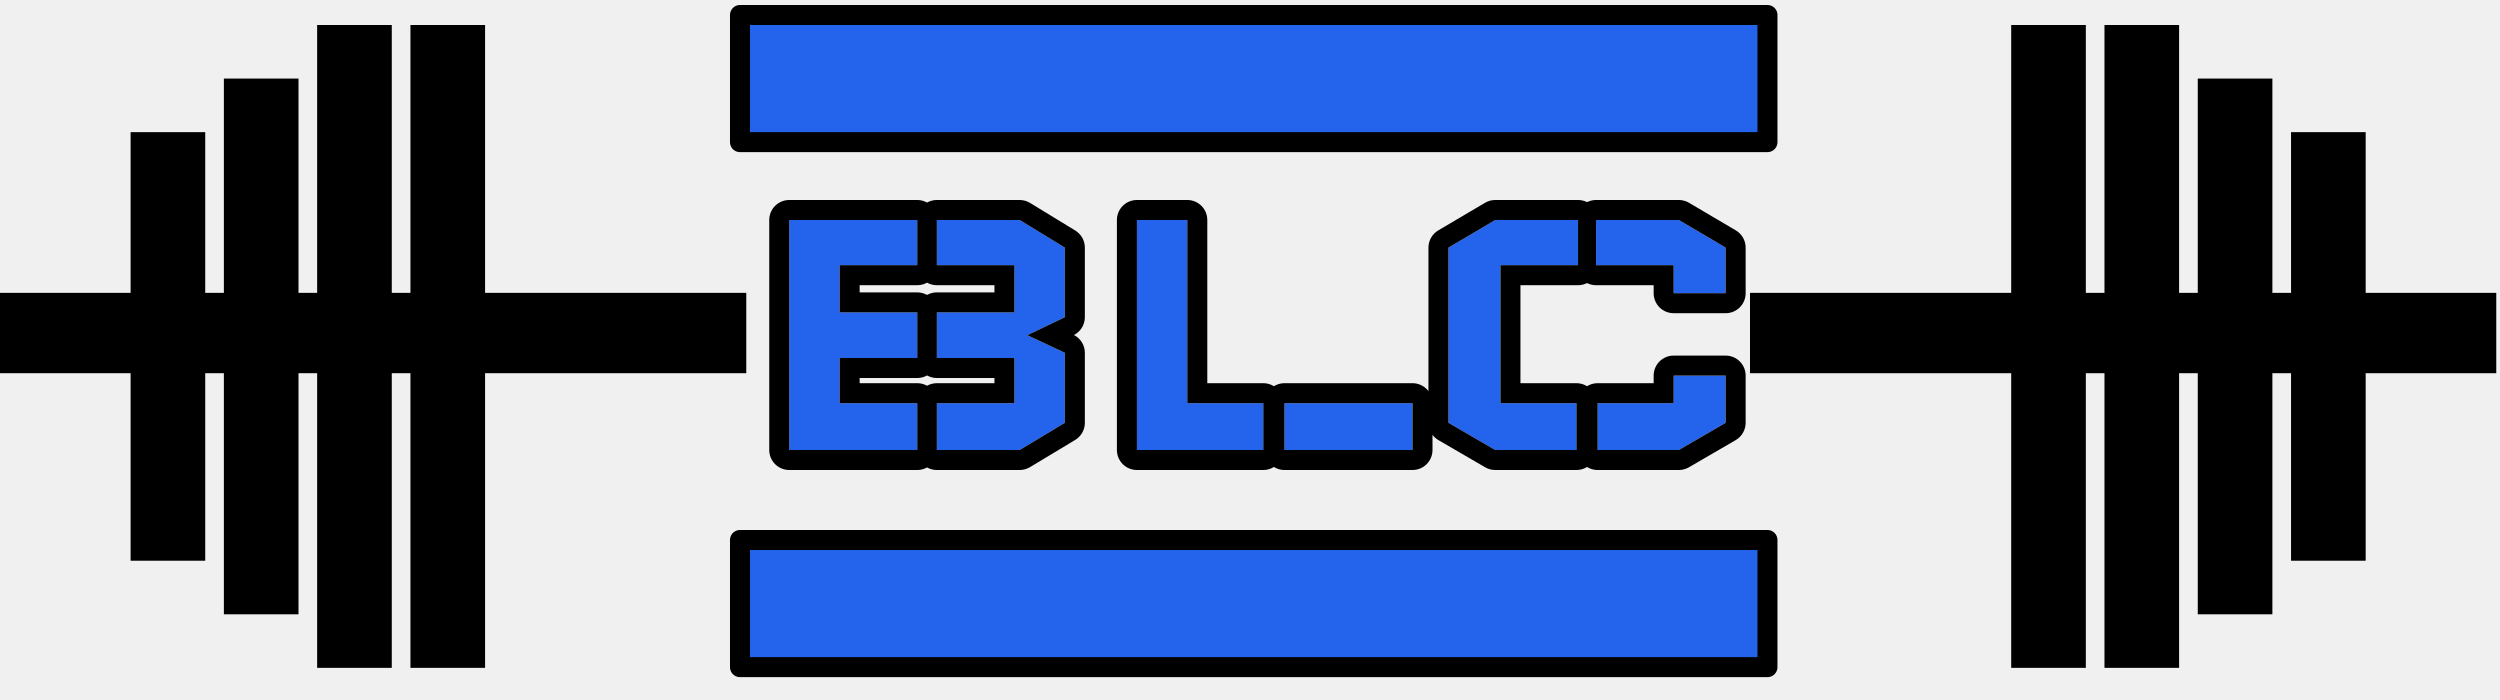
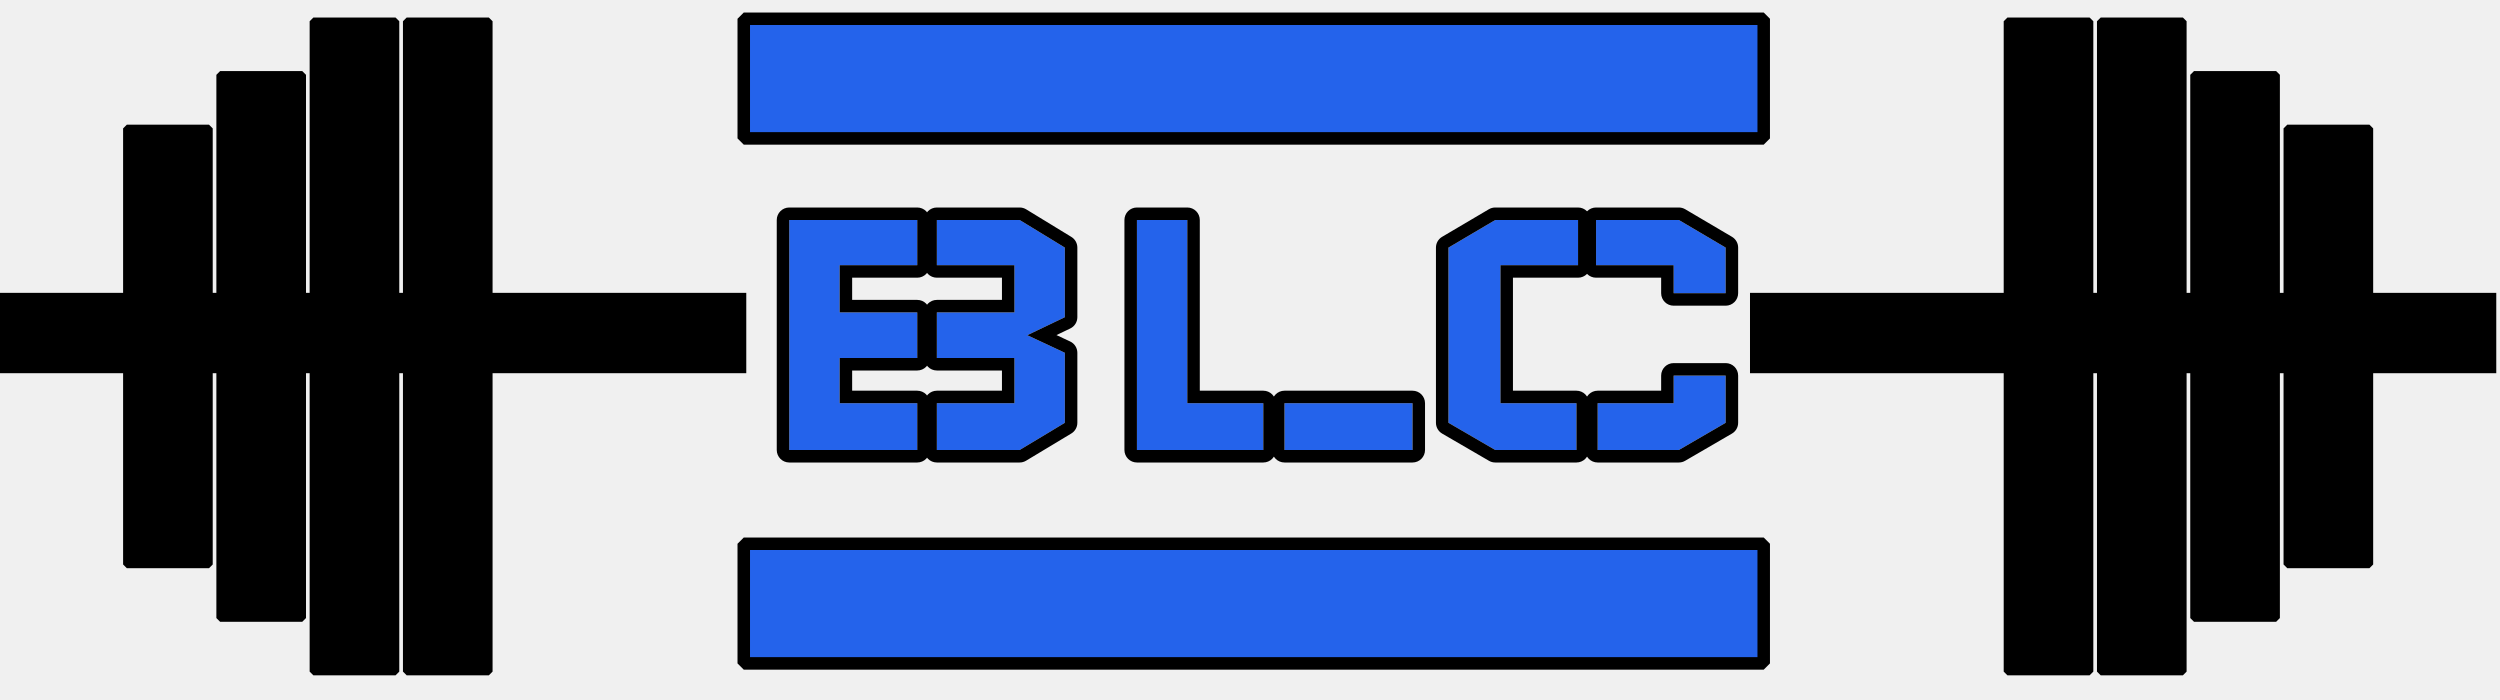
<svg xmlns="http://www.w3.org/2000/svg" width="100" height="28" viewBox="0 0 100 28" fill="none">
-   <mask id="path-1-outside-1_4_3" maskUnits="userSpaceOnUse" x="30" y="8" width="40" height="11" fill="black">
-     <rect fill="white" x="30" y="8" width="40" height="11" />
+   <mask id="path-1-outside-1_4_3" maskUnits="userSpaceOnUse" x="31" y="8" width="39" height="11" fill="black">
+     <rect fill="white" x="31" y="8" width="39" height="11" />
    <path d="M31.57 8.8H36.69V10.608H33.586V12.496H36.69V14.32H33.586V16.128H36.69V18H31.57V8.8ZM42.594 16.912V14.112L41.09 13.408L42.594 12.688V9.904L40.786 8.8H37.474V10.608H40.578V12.496H37.474V14.32H40.578V16.128H37.474V18H40.786L42.594 16.912ZM45.477 8.8H47.492V16.128H50.532V18H45.477V8.8ZM51.38 16.128V18H56.501V16.128H51.38ZM57.938 9.904L59.81 8.8H63.122V10.608H60.018V16.128H63.058V18H59.81L57.938 16.912V9.904ZM66.946 15.024V16.128H63.906V18H67.154L69.026 16.912V15.024H66.946ZM69.026 11.728V9.904L67.154 8.8H63.842V10.608H66.946V11.728H69.026Z" />
  </mask>
  <path d="M31.57 8.8H36.69V10.608H33.586V12.496H36.69V14.32H33.586V16.128H36.69V18H31.57V8.8ZM42.594 16.912V14.112L41.09 13.408L42.594 12.688V9.904L40.786 8.8H37.474V10.608H40.578V12.496H37.474V14.32H40.578V16.128H37.474V18H40.786L42.594 16.912ZM45.477 8.8H47.492V16.128H50.532V18H45.477V8.8ZM51.38 16.128V18H56.501V16.128H51.38ZM57.938 9.904L59.81 8.8H63.122V10.608H60.018V16.128H63.058V18H59.81L57.938 16.912V9.904ZM66.946 15.024V16.128H63.906V18H67.154L69.026 16.912V15.024H66.946ZM69.026 11.728V9.904L67.154 8.8H63.842V10.608H66.946V11.728H69.026Z" fill="#2463EB" />
-   <path d="M31.57 8.8V8C31.128 8 30.77 8.358 30.77 8.8H31.57ZM36.69 8.8H37.49C37.49 8.358 37.132 8 36.69 8V8.8ZM36.69 10.608V11.408C37.132 11.408 37.49 11.05 37.49 10.608H36.69ZM33.586 10.608V9.808C33.145 9.808 32.786 10.166 32.786 10.608H33.586ZM33.586 12.496H32.786C32.786 12.938 33.145 13.296 33.586 13.296V12.496ZM36.69 12.496H37.49C37.49 12.054 37.132 11.696 36.69 11.696V12.496ZM36.69 14.32V15.12C37.132 15.12 37.49 14.762 37.49 14.32H36.69ZM33.586 14.32V13.52C33.145 13.52 32.786 13.878 32.786 14.32H33.586ZM33.586 16.128H32.786C32.786 16.57 33.145 16.928 33.586 16.928V16.128ZM36.69 16.128H37.49C37.49 15.686 37.132 15.328 36.69 15.328V16.128ZM36.69 18V18.8C37.132 18.8 37.49 18.442 37.49 18H36.69ZM31.57 18H30.77C30.77 18.442 31.128 18.8 31.57 18.8V18ZM42.594 16.912L43.007 17.598C43.247 17.453 43.394 17.193 43.394 16.912H42.594ZM42.594 14.112H43.394C43.394 13.802 43.215 13.519 42.933 13.387L42.594 14.112ZM41.09 13.408L40.745 12.686C40.466 12.82 40.289 13.102 40.29 13.412C40.292 13.721 40.471 14.002 40.751 14.133L41.09 13.408ZM42.594 12.688L42.94 13.41C43.218 13.277 43.394 12.996 43.394 12.688H42.594ZM42.594 9.904H43.394C43.394 9.625 43.249 9.367 43.011 9.221L42.594 9.904ZM40.786 8.8L41.203 8.117C41.078 8.041 40.933 8 40.786 8V8.8ZM37.474 8.8V8C37.032 8 36.674 8.358 36.674 8.8H37.474ZM37.474 10.608H36.674C36.674 11.05 37.032 11.408 37.474 11.408V10.608ZM40.578 10.608H41.378C41.378 10.166 41.02 9.808 40.578 9.808V10.608ZM40.578 12.496V13.296C41.02 13.296 41.378 12.938 41.378 12.496H40.578ZM37.474 12.496V11.696C37.032 11.696 36.674 12.054 36.674 12.496H37.474ZM37.474 14.32H36.674C36.674 14.762 37.032 15.12 37.474 15.12V14.32ZM40.578 14.32H41.378C41.378 13.878 41.02 13.52 40.578 13.52V14.32ZM40.578 16.128V16.928C41.02 16.928 41.378 16.57 41.378 16.128H40.578ZM37.474 16.128V15.328C37.032 15.328 36.674 15.686 36.674 16.128H37.474ZM37.474 18H36.674C36.674 18.442 37.032 18.8 37.474 18.8V18ZM40.786 18V18.8C40.932 18.8 41.074 18.76 41.199 18.686L40.786 18ZM31.57 8.8V9.6H36.69V8.8V8H31.57V8.8ZM36.69 8.8H35.89V10.608H36.69H37.49V8.8H36.69ZM36.69 10.608V9.808H33.586V10.608V11.408H36.69V10.608ZM33.586 10.608H32.786V12.496H33.586H34.386V10.608H33.586ZM33.586 12.496V13.296H36.69V12.496V11.696H33.586V12.496ZM36.69 12.496H35.89V14.32H36.69H37.49V12.496H36.69ZM36.69 14.32V13.52H33.586V14.32V15.12H36.69V14.32ZM33.586 14.32H32.786V16.128H33.586H34.386V14.32H33.586ZM33.586 16.128V16.928H36.69V16.128V15.328H33.586V16.128ZM36.69 16.128H35.89V18H36.69H37.49V16.128H36.69ZM36.69 18V17.2H31.57V18V18.8H36.69V18ZM31.57 18H32.37V8.8H31.57H30.77V18H31.57ZM42.594 16.912H43.394V14.112H42.594H41.794V16.912H42.594ZM42.594 14.112L42.933 13.387L41.429 12.683L41.09 13.408L40.751 14.133L42.255 14.837L42.594 14.112ZM41.09 13.408L41.436 14.13L42.94 13.41L42.594 12.688L42.249 11.966L40.745 12.686L41.09 13.408ZM42.594 12.688H43.394V9.904H42.594H41.794V12.688H42.594ZM42.594 9.904L43.011 9.221L41.203 8.117L40.786 8.8L40.369 9.483L42.177 10.587L42.594 9.904ZM40.786 8.8V8H37.474V8.8V9.6H40.786V8.8ZM37.474 8.8H36.674V10.608H37.474H38.274V8.8H37.474ZM37.474 10.608V11.408H40.578V10.608V9.808H37.474V10.608ZM40.578 10.608H39.778V12.496H40.578H41.378V10.608H40.578ZM40.578 12.496V11.696H37.474V12.496V13.296H40.578V12.496ZM37.474 12.496H36.674V14.32H37.474H38.274V12.496H37.474ZM37.474 14.32V15.12H40.578V14.32V13.52H37.474V14.32ZM40.578 14.32H39.778V16.128H40.578H41.378V14.32H40.578ZM40.578 16.128V15.328H37.474V16.128V16.928H40.578V16.128ZM37.474 16.128H36.674V18H37.474H38.274V16.128H37.474ZM37.474 18V18.8H40.786V18V17.2H37.474V18ZM40.786 18L41.199 18.686L43.007 17.598L42.594 16.912L42.182 16.227L40.374 17.314L40.786 18ZM45.477 8.8V8C45.035 8 44.676 8.358 44.676 8.8H45.477ZM47.492 8.8H48.292C48.292 8.358 47.934 8 47.492 8V8.8ZM47.492 16.128H46.693C46.693 16.57 47.051 16.928 47.492 16.928V16.128ZM50.532 16.128H51.333C51.333 15.686 50.974 15.328 50.532 15.328V16.128ZM50.532 18V18.8C50.974 18.8 51.333 18.442 51.333 18H50.532ZM45.477 18H44.676C44.676 18.442 45.035 18.8 45.477 18.8V18ZM51.38 16.128V15.328C50.939 15.328 50.581 15.686 50.581 16.128H51.38ZM51.38 18H50.581C50.581 18.442 50.939 18.8 51.38 18.8V18ZM56.501 18V18.8C56.942 18.8 57.3 18.442 57.3 18H56.501ZM56.501 16.128H57.3C57.3 15.686 56.942 15.328 56.501 15.328V16.128ZM45.477 8.8V9.6H47.492V8.8V8H45.477V8.8ZM47.492 8.8H46.693V16.128H47.492H48.292V8.8H47.492ZM47.492 16.128V16.928H50.532V16.128V15.328H47.492V16.128ZM50.532 16.128H49.733V18H50.532H51.333V16.128H50.532ZM50.532 18V17.2H45.477V18V18.8H50.532V18ZM45.477 18H46.276V8.8H45.477H44.676V18H45.477ZM51.38 16.128H50.581V18H51.38H52.181V16.128H51.38ZM51.38 18V18.8H56.501V18V17.2H51.38V18ZM56.501 18H57.3V16.128H56.501H55.7V18H56.501ZM56.501 16.128V15.328H51.38V16.128V16.928H56.501V16.128ZM57.938 9.904L57.531 9.215C57.288 9.359 57.138 9.621 57.138 9.904H57.938ZM59.81 8.8V8C59.667 8 59.526 8.038 59.403 8.111L59.81 8.8ZM63.122 8.8H63.922C63.922 8.358 63.564 8 63.122 8V8.8ZM63.122 10.608V11.408C63.564 11.408 63.922 11.05 63.922 10.608H63.122ZM60.018 10.608V9.808C59.576 9.808 59.218 10.166 59.218 10.608H60.018ZM60.018 16.128H59.218C59.218 16.57 59.576 16.928 60.018 16.928V16.128ZM63.058 16.128H63.858C63.858 15.686 63.5 15.328 63.058 15.328V16.128ZM63.058 18V18.8C63.5 18.8 63.858 18.442 63.858 18H63.058ZM59.81 18L59.408 18.692C59.53 18.763 59.669 18.8 59.81 18.8V18ZM57.938 16.912H57.138C57.138 17.197 57.289 17.46 57.536 17.604L57.938 16.912ZM66.946 15.024V14.224C66.504 14.224 66.146 14.582 66.146 15.024H66.946ZM66.946 16.128V16.928C67.388 16.928 67.746 16.57 67.746 16.128H66.946ZM63.906 16.128V15.328C63.464 15.328 63.106 15.686 63.106 16.128H63.906ZM63.906 18H63.106C63.106 18.442 63.464 18.8 63.906 18.8V18ZM67.154 18V18.8C67.295 18.8 67.434 18.763 67.556 18.692L67.154 18ZM69.026 16.912L69.428 17.604C69.674 17.46 69.826 17.197 69.826 16.912H69.026ZM69.026 15.024H69.826C69.826 14.582 69.468 14.224 69.026 14.224V15.024ZM69.026 11.728V12.528C69.468 12.528 69.826 12.17 69.826 11.728H69.026ZM69.026 9.904H69.826C69.826 9.621 69.676 9.359 69.432 9.215L69.026 9.904ZM67.154 8.8L67.56 8.111C67.437 8.038 67.297 8 67.154 8V8.8ZM63.842 8.8V8C63.4 8 63.042 8.358 63.042 8.8H63.842ZM63.842 10.608H63.042C63.042 11.05 63.4 11.408 63.842 11.408V10.608ZM66.946 10.608H67.746C67.746 10.166 67.388 9.808 66.946 9.808V10.608ZM66.946 11.728H66.146C66.146 12.17 66.504 12.528 66.946 12.528V11.728ZM57.938 9.904L58.344 10.593L60.216 9.489L59.81 8.8L59.403 8.111L57.531 9.215L57.938 9.904ZM59.81 8.8V9.6H63.122V8.8V8H59.81V8.8ZM63.122 8.8H62.322V10.608H63.122H63.922V8.8H63.122ZM63.122 10.608V9.808H60.018V10.608V11.408H63.122V10.608ZM60.018 10.608H59.218V16.128H60.018H60.818V10.608H60.018ZM60.018 16.128V16.928H63.058V16.128V15.328H60.018V16.128ZM63.058 16.128H62.258V18H63.058H63.858V16.128H63.058ZM63.058 18V17.2H59.81V18V18.8H63.058V18ZM59.81 18L60.212 17.308L58.34 16.22L57.938 16.912L57.536 17.604L59.408 18.692L59.81 18ZM57.938 16.912H58.738V9.904H57.938H57.138V16.912H57.938ZM66.946 15.024H66.146V16.128H66.946H67.746V15.024H66.946ZM66.946 16.128V15.328H63.906V16.128V16.928H66.946V16.128ZM63.906 16.128H63.106V18H63.906H64.706V16.128H63.906ZM63.906 18V18.8H67.154V18V17.2H63.906V18ZM67.154 18L67.556 18.692L69.428 17.604L69.026 16.912L68.624 16.22L66.752 17.308L67.154 18ZM69.026 16.912H69.826V15.024H69.026H68.226V16.912H69.026ZM69.026 15.024V14.224H66.946V15.024V15.824H69.026V15.024ZM69.026 11.728H69.826V9.904H69.026H68.226V11.728H69.026ZM69.026 9.904L69.432 9.215L67.56 8.111L67.154 8.8L66.747 9.489L68.619 10.593L69.026 9.904ZM67.154 8.8V8H63.842V8.8V9.6H67.154V8.8ZM63.842 8.8H63.042V10.608H63.842H64.642V8.8H63.842ZM63.842 10.608V11.408H66.946V10.608V9.808H63.842V10.608ZM66.946 10.608H66.146V11.728H66.946H67.746V10.608H66.946ZM66.946 11.728V12.528H69.026V11.728V10.928H66.946V11.728Z" fill="black" mask="url(#path-1-outside-1_4_3)" />
+   <path d="M31.57 8.8V8.3C31.294 8.3 31.07 8.524 31.07 8.8H31.57ZM36.69 8.8H37.19C37.19 8.524 36.966 8.3 36.69 8.3V8.8ZM36.69 10.608V11.108C36.966 11.108 37.19 10.884 37.19 10.608H36.69ZM33.586 10.608V10.108C33.31 10.108 33.086 10.332 33.086 10.608H33.586ZM33.586 12.496H33.086C33.086 12.772 33.31 12.996 33.586 12.996V12.496ZM36.69 12.496H37.19C37.19 12.22 36.966 11.996 36.69 11.996V12.496ZM36.69 14.32V14.82C36.966 14.82 37.19 14.596 37.19 14.32H36.69ZM33.586 14.32V13.82C33.31 13.82 33.086 14.044 33.086 14.32H33.586ZM33.586 16.128H33.086C33.086 16.404 33.31 16.628 33.586 16.628V16.128ZM36.69 16.128H37.19C37.19 15.852 36.966 15.628 36.69 15.628V16.128ZM36.69 18V18.5C36.966 18.5 37.19 18.276 37.19 18H36.69ZM31.57 18H31.07C31.07 18.276 31.294 18.5 31.57 18.5V18ZM42.594 16.912L42.852 17.34C43.002 17.25 43.094 17.087 43.094 16.912H42.594ZM42.594 14.112H43.094C43.094 13.918 42.982 13.741 42.806 13.659L42.594 14.112ZM41.09 13.408L40.874 12.957C40.7 13.04 40.59 13.217 40.59 13.41C40.591 13.603 40.703 13.779 40.878 13.861L41.09 13.408ZM42.594 12.688L42.81 13.139C42.984 13.056 43.094 12.88 43.094 12.688H42.594ZM42.594 9.904H43.094C43.094 9.73 43.004 9.568 42.855 9.477L42.594 9.904ZM40.786 8.8L41.047 8.373C40.968 8.325 40.878 8.3 40.786 8.3V8.8ZM37.474 8.8V8.3C37.198 8.3 36.974 8.524 36.974 8.8H37.474ZM37.474 10.608H36.974C36.974 10.884 37.198 11.108 37.474 11.108V10.608ZM40.578 10.608H41.078C41.078 10.332 40.854 10.108 40.578 10.108V10.608ZM40.578 12.496V12.996C40.854 12.996 41.078 12.772 41.078 12.496H40.578ZM37.474 12.496V11.996C37.198 11.996 36.974 12.22 36.974 12.496H37.474ZM37.474 14.32H36.974C36.974 14.596 37.198 14.82 37.474 14.82V14.32ZM40.578 14.32H41.078C41.078 14.044 40.854 13.82 40.578 13.82V14.32ZM40.578 16.128V16.628C40.854 16.628 41.078 16.404 41.078 16.128H40.578ZM37.474 16.128V15.628C37.198 15.628 36.974 15.852 36.974 16.128H37.474ZM37.474 18H36.974C36.974 18.276 37.198 18.5 37.474 18.5V18ZM40.786 18V18.5C40.877 18.5 40.966 18.475 41.044 18.428L40.786 18ZM31.57 8.8V9.3H36.69V8.8V8.3H31.57V8.8ZM36.69 8.8H36.19V10.608H36.69H37.19V8.8H36.69ZM36.69 10.608V10.108H33.586V10.608V11.108H36.69V10.608ZM33.586 10.608H33.086V12.496H33.586H34.086V10.608H33.586ZM33.586 12.496V12.996H36.69V12.496V11.996H33.586V12.496ZM36.69 12.496H36.19V14.32H36.69H37.19V12.496H36.69ZM36.69 14.32V13.82H33.586V14.32V14.82H36.69V14.32ZM33.586 14.32H33.086V16.128H33.586H34.086V14.32H33.586ZM33.586 16.128V16.628H36.69V16.128V15.628H33.586V16.128ZM36.69 16.128H36.19V18H36.69H37.19V16.128H36.69ZM36.69 18V17.5H31.57V18V18.5H36.69V18ZM31.57 18H32.07V8.8H31.57H31.07V18H31.57ZM42.594 16.912H43.094V14.112H42.594H42.094V16.912H42.594ZM42.594 14.112L42.806 13.659L41.302 12.955L41.09 13.408L40.878 13.861L42.382 14.565L42.594 14.112ZM41.09 13.408L41.306 13.859L42.81 13.139L42.594 12.688L42.378 12.237L40.874 12.957L41.09 13.408ZM42.594 12.688H43.094V9.904H42.594H42.094V12.688H42.594ZM42.594 9.904L42.855 9.477L41.047 8.373L40.786 8.8L40.526 9.227L42.334 10.331L42.594 9.904ZM40.786 8.8V8.3H37.474V8.8V9.3H40.786V8.8ZM37.474 8.8H36.974V10.608H37.474H37.974V8.8H37.474ZM37.474 10.608V11.108H40.578V10.608V10.108H37.474V10.608ZM40.578 10.608H40.078V12.496H40.578H41.078V10.608H40.578ZM40.578 12.496V11.996H37.474V12.496V12.996H40.578V12.496ZM37.474 12.496H36.974V14.32H37.474H37.974V12.496H37.474ZM37.474 14.32V14.82H40.578V14.32V13.82H37.474V14.32ZM40.578 14.32H40.078V16.128H40.578H41.078V14.32H40.578ZM40.578 16.128V15.628H37.474V16.128V16.628H40.578V16.128ZM37.474 16.128H36.974V18H37.474H37.974V16.128H37.474ZM37.474 18V18.5H40.786V18V17.5H37.474V18ZM40.786 18L41.044 18.428L42.852 17.34L42.594 16.912L42.337 16.484L40.529 17.572L40.786 18ZM45.477 8.8V8.3C45.2 8.3 44.977 8.524 44.977 8.8H45.477ZM47.492 8.8H47.992C47.992 8.524 47.769 8.3 47.492 8.3V8.8ZM47.492 16.128H46.992C46.992 16.404 47.216 16.628 47.492 16.628V16.128ZM50.532 16.128H51.032C51.032 15.852 50.809 15.628 50.532 15.628V16.128ZM50.532 18V18.5C50.809 18.5 51.032 18.276 51.032 18H50.532ZM45.477 18H44.977C44.977 18.276 45.2 18.5 45.477 18.5V18ZM51.38 16.128V15.628C51.104 15.628 50.88 15.852 50.88 16.128H51.38ZM51.38 18H50.88C50.88 18.276 51.104 18.5 51.38 18.5V18ZM56.501 18V18.5C56.777 18.5 57.001 18.276 57.001 18H56.501ZM56.501 16.128H57.001C57.001 15.852 56.777 15.628 56.501 15.628V16.128ZM45.477 8.8V9.3H47.492V8.8V8.3H45.477V8.8ZM47.492 8.8H46.992V16.128H47.492H47.992V8.8H47.492ZM47.492 16.128V16.628H50.532V16.128V15.628H47.492V16.128ZM50.532 16.128H50.032V18H50.532H51.032V16.128H50.532ZM50.532 18V17.5H45.477V18V18.5H50.532V18ZM45.477 18H45.977V8.8H45.477H44.977V18H45.477ZM51.38 16.128H50.88V18H51.38H51.88V16.128H51.38ZM51.38 18V18.5H56.501V18V17.5H51.38V18ZM56.501 18H57.001V16.128H56.501H56.001V18H56.501ZM56.501 16.128V15.628H51.38V16.128V16.628H56.501V16.128ZM57.938 9.904L57.684 9.473C57.531 9.563 57.438 9.727 57.438 9.904H57.938ZM59.81 8.8V8.3C59.721 8.3 59.633 8.324 59.556 8.369L59.81 8.8ZM63.122 8.8H63.622C63.622 8.524 63.398 8.3 63.122 8.3V8.8ZM63.122 10.608V11.108C63.398 11.108 63.622 10.884 63.622 10.608H63.122ZM60.018 10.608V10.108C59.742 10.108 59.518 10.332 59.518 10.608H60.018ZM60.018 16.128H59.518C59.518 16.404 59.742 16.628 60.018 16.628V16.128ZM63.058 16.128H63.558C63.558 15.852 63.334 15.628 63.058 15.628V16.128ZM63.058 18V18.5C63.334 18.5 63.558 18.276 63.558 18H63.058ZM59.81 18L59.559 18.432C59.635 18.477 59.721 18.5 59.81 18.5V18ZM57.938 16.912H57.438C57.438 17.09 57.533 17.255 57.687 17.344L57.938 16.912ZM66.946 15.024V14.524C66.67 14.524 66.446 14.748 66.446 15.024H66.946ZM66.946 16.128V16.628C67.222 16.628 67.446 16.404 67.446 16.128H66.946ZM63.906 16.128V15.628C63.63 15.628 63.406 15.852 63.406 16.128H63.906ZM63.906 18H63.406C63.406 18.276 63.63 18.5 63.906 18.5V18ZM67.154 18V18.5C67.242 18.5 67.329 18.477 67.405 18.432L67.154 18ZM69.026 16.912L69.277 17.344C69.431 17.255 69.526 17.09 69.526 16.912H69.026ZM69.026 15.024H69.526C69.526 14.748 69.302 14.524 69.026 14.524V15.024ZM69.026 11.728V12.228C69.302 12.228 69.526 12.004 69.526 11.728H69.026ZM69.026 9.904H69.526C69.526 9.727 69.432 9.563 69.28 9.473L69.026 9.904ZM67.154 8.8L67.408 8.369C67.331 8.324 67.243 8.3 67.154 8.3V8.8ZM63.842 8.8V8.3C63.566 8.3 63.342 8.524 63.342 8.8H63.842ZM63.842 10.608H63.342C63.342 10.884 63.566 11.108 63.842 11.108V10.608ZM66.946 10.608H67.446C67.446 10.332 67.222 10.108 66.946 10.108V10.608ZM66.946 11.728H66.446C66.446 12.004 66.67 12.228 66.946 12.228V11.728ZM57.938 9.904L58.192 10.335L60.064 9.231L59.81 8.8L59.556 8.369L57.684 9.473L57.938 9.904ZM59.81 8.8V9.3H63.122V8.8V8.3H59.81V8.8ZM63.122 8.8H62.622V10.608H63.122H63.622V8.8H63.122ZM63.122 10.608V10.108H60.018V10.608V11.108H63.122V10.608ZM60.018 10.608H59.518V16.128H60.018H60.518V10.608H60.018ZM60.018 16.128V16.628H63.058V16.128V15.628H60.018V16.128ZM63.058 16.128H62.558V18H63.058H63.558V16.128H63.058ZM63.058 18V17.5H59.81V18V18.5H63.058V18ZM59.81 18L60.061 17.568L58.189 16.48L57.938 16.912L57.687 17.344L59.559 18.432L59.81 18ZM57.938 16.912H58.438V9.904H57.938H57.438V16.912H57.938ZM66.946 15.024H66.446V16.128H66.946H67.446V15.024H66.946ZM66.946 16.128V15.628H63.906V16.128V16.628H66.946V16.128ZM63.906 16.128H63.406V18H63.906H64.406V16.128H63.906ZM63.906 18V18.5H67.154V18V17.5H63.906V18ZM67.154 18L67.405 18.432L69.277 17.344L69.026 16.912L68.775 16.48L66.903 17.568L67.154 18ZM69.026 16.912H69.526V15.024H69.026H68.526V16.912H69.026ZM69.026 15.024V14.524H66.946V15.024V15.524H69.026V15.024ZM69.026 11.728H69.526V9.904H69.026H68.526V11.728H69.026ZM69.026 9.904L69.28 9.473L67.408 8.369L67.154 8.8L66.9 9.231L68.772 10.335L69.026 9.904ZM67.154 8.8V8.3H63.842V8.8V9.3H67.154V8.8ZM63.842 8.8H63.342V10.608H63.842H64.342V8.8H63.842ZM63.842 10.608V11.108H66.946V10.608V10.108H63.842V10.608ZM66.946 10.608H66.446V11.728H66.946H67.446V10.608H66.946ZM66.946 11.728V12.228H69.026V11.728V11.228H66.946V11.728Z" fill="black" mask="url(#path-1-outside-1_4_3)" />
  <rect y="11.714" width="29.851" height="3.214" fill="black" />
-   <rect x="16.418" y="1" width="2.985" height="25.714" fill="black" />
-   <rect x="12.686" y="1" width="2.985" height="25.714" fill="black" />
-   <rect x="8.955" y="3.143" width="2.985" height="21.429" fill="black" />
-   <rect x="5.224" y="5.286" width="2.985" height="17.143" fill="black" />
+   <rect x="16.268" y="0.85" width="3.285" height="26.014" fill="black" stroke="black" stroke-width="0.3" stroke-linejoin="bevel" />
+   <rect x="12.536" y="0.85" width="3.285" height="26.014" fill="black" stroke="black" stroke-width="0.3" stroke-linejoin="bevel" />
+   <rect x="8.805" y="2.993" width="3.285" height="21.729" fill="black" stroke="black" stroke-width="0.3" stroke-linejoin="bevel" />
+   <rect x="5.074" y="5.136" width="3.285" height="17.443" fill="black" stroke="black" stroke-width="0.3" stroke-linejoin="bevel" />
  <rect width="29.851" height="3.214" transform="matrix(-1 0 0 1 99.8508 11.7143)" fill="black" />
-   <rect width="2.985" height="25.714" transform="matrix(-1 0 0 1 83.4329 1)" fill="black" />
-   <rect width="2.985" height="25.714" transform="matrix(-1 0 0 1 87.1641 1)" fill="black" />
-   <rect width="2.985" height="21.429" transform="matrix(-1 0 0 1 90.8955 3.14282)" fill="black" />
-   <rect width="2.985" height="17.143" transform="matrix(-1 0 0 1 94.6269 5.28571)" fill="black" />
-   <rect x="70.698" y="0.6" width="5.086" height="41.099" transform="rotate(90 70.6985 0.6)" fill="#2463EB" stroke="black" stroke-width="0.8" stroke-linejoin="round" />
-   <rect x="70.698" y="21.6" width="5.086" height="41.099" transform="rotate(90 70.6985 21.6)" fill="#2463EB" stroke="black" stroke-width="0.8" stroke-linejoin="round" />
+   <rect x="0.15" y="-0.15" width="3.285" height="26.014" transform="matrix(-1 0 0 1 83.7329 1)" fill="black" stroke="black" stroke-width="0.3" stroke-linejoin="bevel" />
+   <rect x="0.15" y="-0.15" width="3.285" height="26.014" transform="matrix(-1 0 0 1 87.4641 1)" fill="black" stroke="black" stroke-width="0.3" stroke-linejoin="bevel" />
+   <rect x="0.15" y="-0.15" width="3.285" height="21.729" transform="matrix(-1 0 0 1 91.1955 3.14282)" fill="black" stroke="black" stroke-width="0.3" stroke-linejoin="bevel" />
+   <rect x="0.15" y="-0.15" width="3.285" height="17.443" transform="matrix(-1 0 0 1 94.9269 5.28571)" fill="black" stroke="black" stroke-width="0.3" stroke-linejoin="bevel" />
+   <rect x="70.549" y="0.75" width="4.786" height="40.798" transform="rotate(90 70.5485 0.75)" fill="#2463EB" stroke="black" stroke-width="0.5" stroke-linejoin="bevel" />
+   <rect x="70.549" y="21.75" width="4.786" height="40.798" transform="rotate(90 70.5485 21.75)" fill="#2463EB" stroke="black" stroke-width="0.5" stroke-linejoin="bevel" />
</svg>
